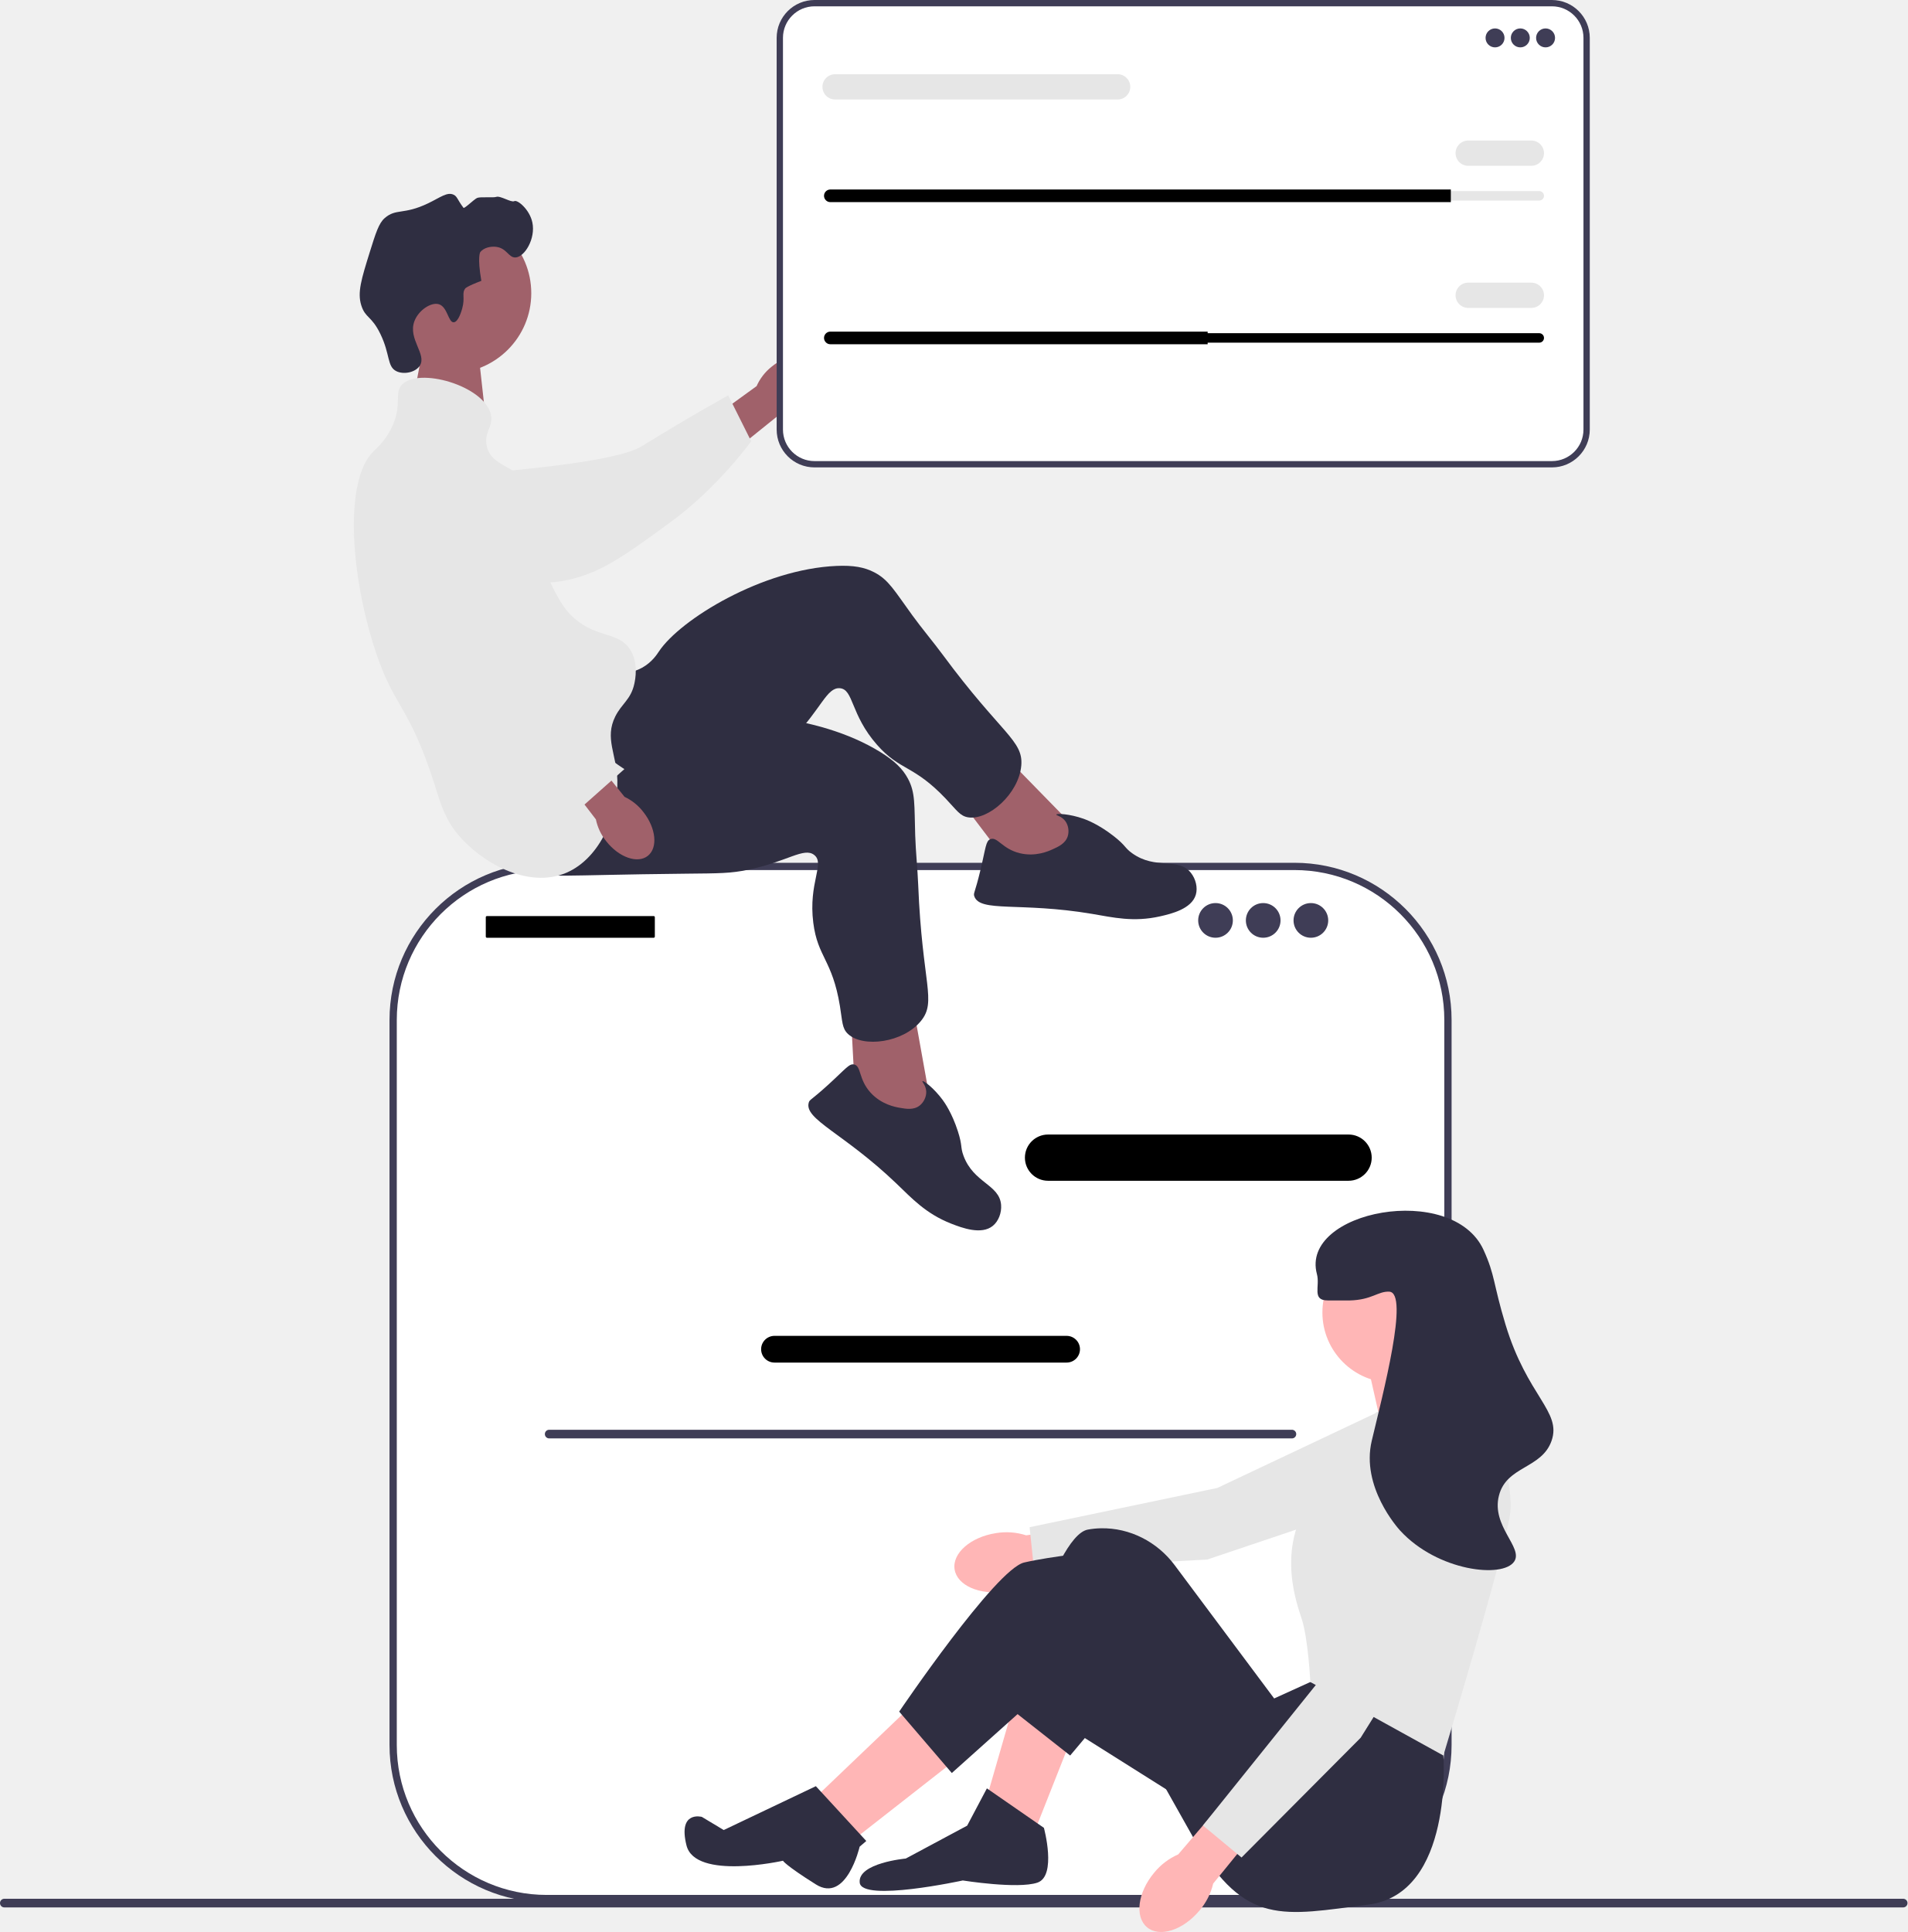
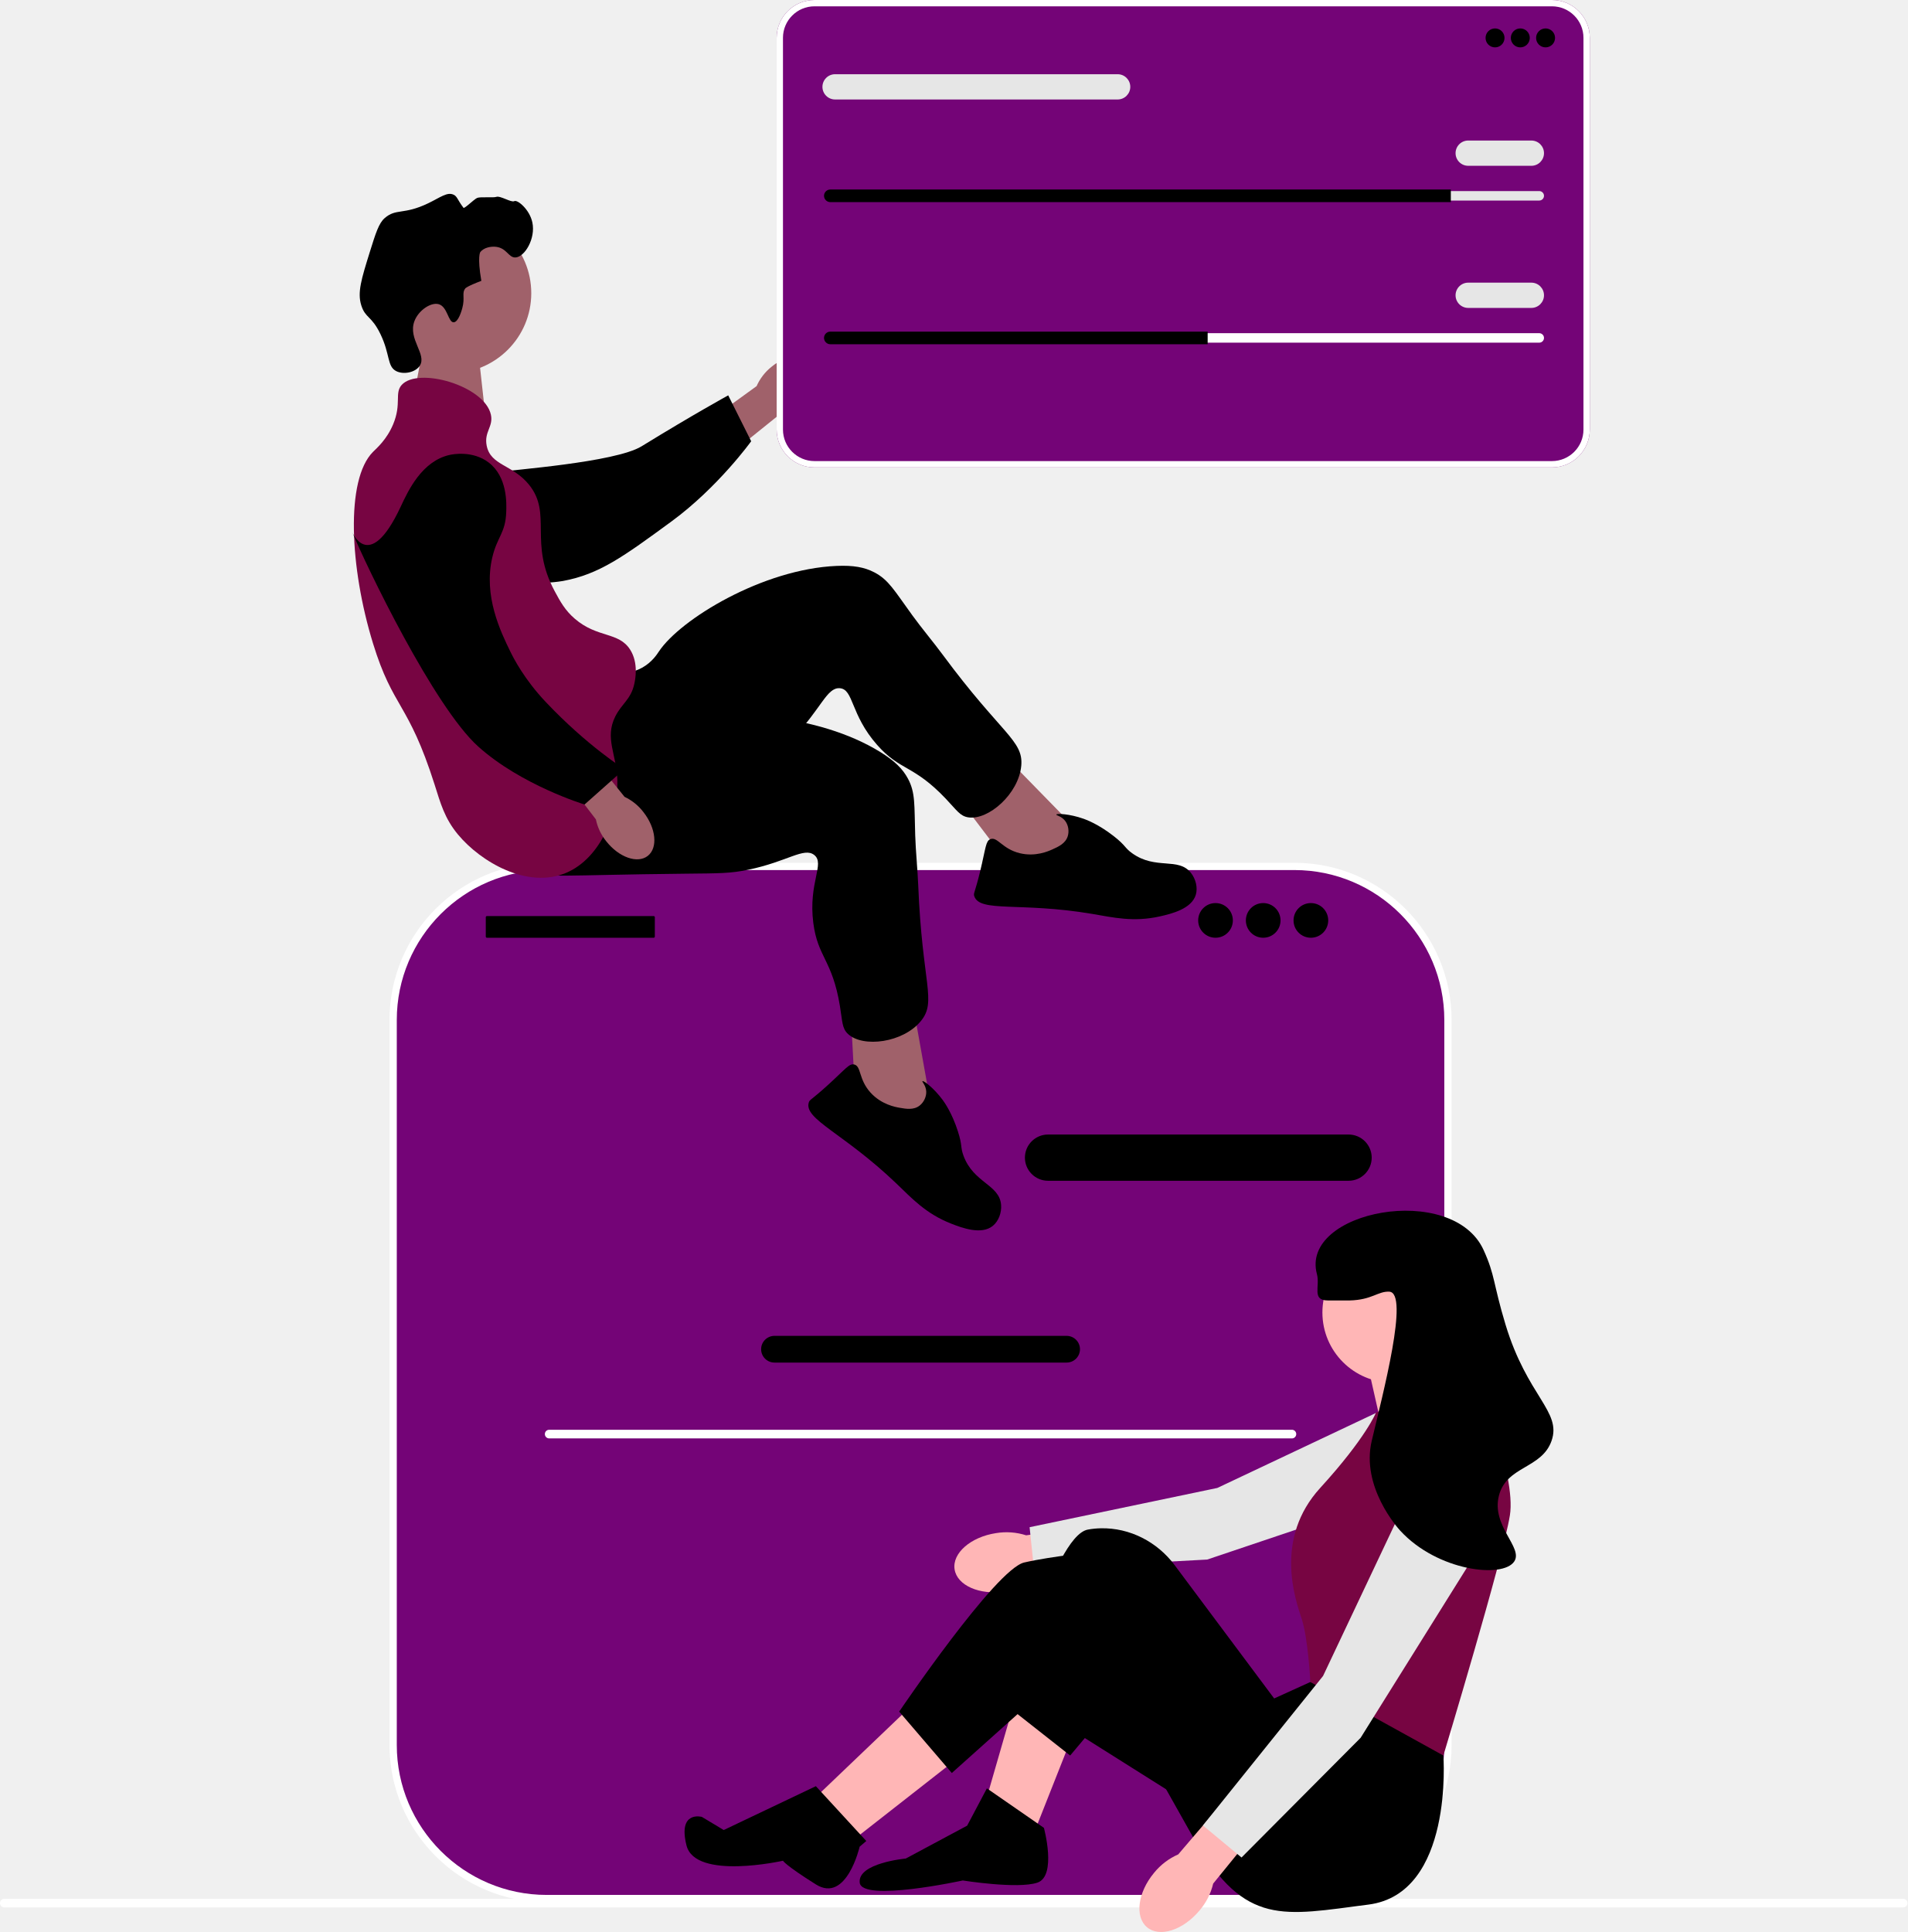
<svg xmlns="http://www.w3.org/2000/svg" width="524.67" height="531.397" className="w-full" alt="https://undraw.co/illustrations" title="https://undraw.co/illustrations" viewBox="0 0 524.67 531.397" xmlnsXlink="http://www.w3.org/1999/xlink">
  <polygon points="117.675 88.744 113.675 109.744 133.618 115.366 131.14 92.946 117.675 88.744" fill="#a0616a" />
-   <path d="M0,523.445c0,.66,.53,1.19,1.19,1.19H523.48c.66,0,1.19-.53,1.19-1.19,0-.66-.53-1.19-1.19-1.19H1.19c-.66,0-1.19,.53-1.19,1.19Z" fill="#3f3d56" />
+   <path d="M0,523.445c0,.66,.53,1.19,1.19,1.19H523.48c.66,0,1.19-.53,1.19-1.19,0-.66-.53-1.19-1.19-1.19H1.19c-.66,0-1.19,.53-1.19,1.19Z" fill="white" />
  <g>
-     <path d="M356.038,238.309H150.369c-23.323,0-42.23,18.907-42.23,42.23v199.433c0,23.323,18.907,42.23,42.23,42.23h205.669c23.323,0,42.23-18.907,42.23-42.23v-199.433c0-23.323-18.907-42.23-42.23-42.23v0Z" fill="#fff" />
-     <path d="M356.038,523.201H150.369c-23.837,0-43.23-19.393-43.23-43.229v-199.433c0-23.837,19.393-43.23,43.23-43.23h205.669c23.837,0,43.23,19.393,43.23,43.23v199.433c0,23.837-19.393,43.229-43.23,43.229h-0ZM150.369,239.309c-22.734,0-41.23,18.496-41.23,41.23v199.433c0,22.734,18.496,41.229,41.23,41.229h205.669c22.734,0,41.23-18.495,41.23-41.229v-199.433c0-22.734-18.496-41.23-41.23-41.23H150.369v-0Z" fill="#3f3d56" />
+     <path d="M356.038,238.309H150.369c-23.323,0-42.23,18.907-42.23,42.23v199.433c0,23.323,18.907,42.23,42.23,42.23h205.669c23.323,0,42.23-18.907,42.23-42.23v-199.433c0-23.323-18.907-42.23-42.23-42.23v0Z" fill="#740477" />
+     <path d="M356.038,523.201H150.369c-23.837,0-43.23-19.393-43.23-43.229v-199.433c0-23.837,19.393-43.23,43.23-43.23h205.669c23.837,0,43.23,19.393,43.23,43.23v199.433c0,23.837-19.393,43.229-43.23,43.229h-0ZM150.369,239.309c-22.734,0-41.23,18.496-41.23,41.23v199.433c0,22.734,18.496,41.229,41.23,41.229h205.669c22.734,0,41.23-18.495,41.23-41.229v-199.433c0-22.734-18.496-41.23-41.23-41.23H150.369v-0Z" fill="white" />
    <path d="M370.936,324.77h-82.668c-3.506,0-6.359-2.853-6.359-6.359s2.853-6.359,6.359-6.359h82.668c3.506,0,6.359,2.853,6.359,6.359s-2.853,6.359-6.359,6.359h0Z" fill="#000000" />
    <path d="M293.382,374.777h-80.357c-2.026,0-3.674-1.648-3.674-3.674s1.648-3.674,3.674-3.674h80.357c2.026,0,3.674,1.648,3.674,3.674s-1.648,3.674-3.674,3.674v0Z" fill="#000000" />
    <rect x="133.618" y="251.967" width="46.498" height="5.961" rx=".31" ry=".31" fill="#000000" />
-     <circle cx="334.336" cy="253.159" r="4.769" fill="#3f3d56" />
-     <circle cx="347.451" cy="253.159" r="4.769" fill="#3f3d56" />
-     <circle cx="360.566" cy="253.159" r="4.769" fill="#3f3d56" />
-     <path d="M149.868,394.445c0,.66,.53,1.19,1.19,1.19h204.29c.66,0,1.19-.53,1.19-1.19,0-.66-.53-1.19-1.19-1.19H151.058c-.66,0-1.19,.53-1.19,1.19Z" fill="#3f3d56" />
+     <circle cx="334.336" cy="253.159" r="4.769" fill="black" />
+     <circle cx="347.451" cy="253.159" r="4.769" fill="black" />
+     <circle cx="360.566" cy="253.159" r="4.769" fill="black" />
+     <path d="M149.868,394.445c0,.66,.53,1.19,1.19,1.19h204.29c.66,0,1.19-.53,1.19-1.19,0-.66-.53-1.19-1.19-1.19H151.058c-.66,0-1.19,.53-1.19,1.19Z" fill="white" />
  </g>
  <g>
    <path id="uuid-d0b76542-8f08-4363-846d-0cc3b89caf22-176" d="M212.173,100.917c4.349-3.594,9.729-4.263,12.015-1.494,2.287,2.768,.614,7.924-3.737,11.519-1.718,1.46-3.761,2.487-5.958,2.995l-18.62,14.994-6.85-8.888,19.083-13.838c.914-2.062,2.308-3.875,4.066-5.288h-0Z" fill="#a0616a" />
-     <path d="M104.553,134.747c-.009-.663-.003-6.447,4.279-10.103,4.919-4.199,11.86-2.5,14.294-1.904,5.624,1.377,6.085,3.79,11.366,6.268,9.88,4.637-2.499,2.264,3.38,.777,2.035-.515,31.312-2.545,38.6-7.031,14.174-8.724,23.831-14.013,23.831-14.013l6.313,12.626s-9.129,12.694-21.977,22.097c-13.179,9.646-19.769,14.469-29.783,16.332-.862,.16-22.072,3.782-39.155-8.981-3.897-2.911-11.036-8.245-11.147-16.07v0Z" fill="#e6e6e6" />
+     <path d="M104.553,134.747c-.009-.663-.003-6.447,4.279-10.103,4.919-4.199,11.86-2.5,14.294-1.904,5.624,1.377,6.085,3.79,11.366,6.268,9.88,4.637-2.499,2.264,3.38,.777,2.035-.515,31.312-2.545,38.6-7.031,14.174-8.724,23.831-14.013,23.831-14.013l6.313,12.626s-9.129,12.694-21.977,22.097c-13.179,9.646-19.769,14.469-29.783,16.332-.862,.16-22.072,3.782-39.155-8.981-3.897-2.911-11.036-8.245-11.147-16.07v0Z" fill="black" />
    <circle cx="124.136" cy="80.643" r="21.993" fill="#a0616a" />
    <g>
      <polygon points="296.375 228.398 273.725 205.213 262.034 217.409 278.908 239.639 295.646 241.553 296.375 228.398" fill="#a0616a" />
-       <path d="M167.046,184.922c1.325,.11,5.535,.953,9.558-1.26,2.746-1.511,4.155-3.757,4.63-4.472,5.901-8.863,28.552-22.684,48.881-23.535,4.604-.193,7.634,.341,10.388,1.776,3.905,2.036,5.464,4.952,10.42,11.783,2.711,3.737,5.71,7.257,8.454,10.97,16.062,21.736,22.151,23.443,21.529,30.411-.69,7.732-9.029,15.067-14.571,14.22-2.27-.347-3.149-1.925-6.181-5.12-8.891-9.368-12.57-7.637-18.9-14.812-7.391-8.377-6.423-15.323-10.279-15.591-3.576-.249-5.095,5.677-12.729,13.548-3.493,3.602-5.98,5.254-13.559,10.511-29.511,20.473-29.982,21.912-35.937,23.544-2.606,.714-21.1,5.785-27.688-2.284-10.31-12.627,14.046-50.682,25.983-49.69l0,0Z" fill="#2f2e41" />
-       <path d="M289.45,233.637c1.666-.748,3.614-1.623,4.24-3.634,.424-1.361,.18-3.039-.697-4.198-1.011-1.338-2.508-1.514-2.448-1.751,.092-.36,3.632-.22,7.517,1.154,.733,.259,4.055,1.473,8.28,4.772,3.385,2.643,2.93,3.173,5.053,4.697,6.516,4.678,12.628,.991,16.154,5.378,1.361,1.693,1.941,4.097,1.369,6.04-1.15,3.903-6.743,5.246-9.8,5.94-7.362,1.67-12.933,.307-18.752-.674-19.787-3.334-30.904-.298-32.392-4.881-.282-.868,.176-.794,1.702-7.16,1.506-6.284,1.456-8.01,2.739-8.513,1.93-.757,3.227,2.688,8.089,3.867,4.309,1.045,7.865-.552,8.944-1.036l-0-0Z" fill="#2f2e41" />
+       <path d="M167.046,184.922c1.325,.11,5.535,.953,9.558-1.26,2.746-1.511,4.155-3.757,4.63-4.472,5.901-8.863,28.552-22.684,48.881-23.535,4.604-.193,7.634,.341,10.388,1.776,3.905,2.036,5.464,4.952,10.42,11.783,2.711,3.737,5.71,7.257,8.454,10.97,16.062,21.736,22.151,23.443,21.529,30.411-.69,7.732-9.029,15.067-14.571,14.22-2.27-.347-3.149-1.925-6.181-5.12-8.891-9.368-12.57-7.637-18.9-14.812-7.391-8.377-6.423-15.323-10.279-15.591-3.576-.249-5.095,5.677-12.729,13.548-3.493,3.602-5.98,5.254-13.559,10.511-29.511,20.473-29.982,21.912-35.937,23.544-2.606,.714-21.1,5.785-27.688-2.284-10.31-12.627,14.046-50.682,25.983-49.69l0,0Z" fill="black" />
+       <path d="M289.45,233.637c1.666-.748,3.614-1.623,4.24-3.634,.424-1.361,.18-3.039-.697-4.198-1.011-1.338-2.508-1.514-2.448-1.751,.092-.36,3.632-.22,7.517,1.154,.733,.259,4.055,1.473,8.28,4.772,3.385,2.643,2.93,3.173,5.053,4.697,6.516,4.678,12.628,.991,16.154,5.378,1.361,1.693,1.941,4.097,1.369,6.04-1.15,3.903-6.743,5.246-9.8,5.94-7.362,1.67-12.933,.307-18.752-.674-19.787-3.334-30.904-.298-32.392-4.881-.282-.868,.176-.794,1.702-7.16,1.506-6.284,1.456-8.01,2.739-8.513,1.93-.757,3.227,2.688,8.089,3.867,4.309,1.045,7.865-.552,8.944-1.036l-0-0Z" fill="black" />
    </g>
    <g>
      <polygon points="256.108 304.243 250.385 272.34 233.862 275.866 235.343 303.736 248.118 314.719 256.108 304.243" fill="#a0616a" />
-       <path d="M173.508,195.645c1.034,.835,4.044,3.897,8.617,4.325,3.121,.292,5.548-.776,6.342-1.1,9.86-4.02,36.364-2.737,53.662,7.974,3.917,2.426,6.125,4.569,7.598,7.303,2.088,3.877,1.741,7.166,2.006,15.601,.145,4.614,.65,9.211,.835,13.824,1.085,27.005,5.165,31.836,.737,37.253-4.913,6.01-15.932,7.397-20.042,3.584-1.683-1.561-1.524-3.361-2.239-7.707-2.097-12.744-6.112-13.378-7.321-22.869-1.411-11.082,3.29-16.286,.25-18.673-2.819-2.214-7.404,1.836-18.141,4.063-4.913,1.019-7.899,.989-17.122,1.084-35.915,.369-37.113,1.295-42.957-.698-2.557-.872-20.707-7.062-21.628-17.438-1.44-16.237,40.082-34.049,49.402-26.526l0-0Z" fill="#2f2e41" />
-       <path d="M247.436,304.689c1.798,.316,3.901,.687,5.549-.626,1.115-.888,1.855-2.414,1.781-3.865-.086-1.675-1.225-2.661-1.042-2.823,.279-.246,3.128,1.858,5.572,5.176,.461,.626,2.528,3.496,4.172,8.598,1.317,4.088,.643,4.27,1.543,6.723,2.765,7.53,9.893,7.911,10.347,13.521,.175,2.165-.694,4.48-2.26,5.767-3.143,2.584-8.525,.555-11.444-.588-7.029-2.752-10.874-7.009-15.138-11.087-14.5-13.87-25.404-17.6-24.062-22.228,.254-.876,.591-.558,5.429-4.969,4.775-4.354,5.703-5.81,7.046-5.506,2.023,.457,1.16,4.036,4.522,7.742,2.979,3.284,6.818,3.96,7.983,4.165h0Z" fill="#2f2e41" />
+       <path d="M173.508,195.645c1.034,.835,4.044,3.897,8.617,4.325,3.121,.292,5.548-.776,6.342-1.1,9.86-4.02,36.364-2.737,53.662,7.974,3.917,2.426,6.125,4.569,7.598,7.303,2.088,3.877,1.741,7.166,2.006,15.601,.145,4.614,.65,9.211,.835,13.824,1.085,27.005,5.165,31.836,.737,37.253-4.913,6.01-15.932,7.397-20.042,3.584-1.683-1.561-1.524-3.361-2.239-7.707-2.097-12.744-6.112-13.378-7.321-22.869-1.411-11.082,3.29-16.286,.25-18.673-2.819-2.214-7.404,1.836-18.141,4.063-4.913,1.019-7.899,.989-17.122,1.084-35.915,.369-37.113,1.295-42.957-.698-2.557-.872-20.707-7.062-21.628-17.438-1.44-16.237,40.082-34.049,49.402-26.526l0-0Z" fill="black" />
+       <path d="M247.436,304.689c1.798,.316,3.901,.687,5.549-.626,1.115-.888,1.855-2.414,1.781-3.865-.086-1.675-1.225-2.661-1.042-2.823,.279-.246,3.128,1.858,5.572,5.176,.461,.626,2.528,3.496,4.172,8.598,1.317,4.088,.643,4.27,1.543,6.723,2.765,7.53,9.893,7.911,10.347,13.521,.175,2.165-.694,4.48-2.26,5.767-3.143,2.584-8.525,.555-11.444-.588-7.029-2.752-10.874-7.009-15.138-11.087-14.5-13.87-25.404-17.6-24.062-22.228,.254-.876,.591-.558,5.429-4.969,4.775-4.354,5.703-5.81,7.046-5.506,2.023,.457,1.16,4.036,4.522,7.742,2.979,3.284,6.818,3.96,7.983,4.165h0Z" fill="black" />
    </g>
-     <path d="M127.135,84.847c.856-3.063-.219-4.179,.877-5.554,0-0,.441-.553,4.384-2.046h0c-1.163-6.75-.292-7.892-.292-7.892,1.004-1.316,3.015-1.634,4.384-1.461,2.896,.364,3.408,2.982,5.261,2.923,2.56-.081,5.63-5.205,4.677-9.646-.777-3.622-4.129-6.313-4.969-5.846-.833,.463-3.832-1.578-4.969-1.169-.777,.279-4.432-.092-5.261,.292-.905,.42-3.498,3.035-3.745,2.705-1.722-2.289-1.686-3.089-2.685-3.582-1.771-.874-3.696,.742-7.015,2.338-6.83,3.285-8.829,1.325-11.984,4.092-1.594,1.398-2.448,4.069-4.092,9.353-2.299,7.391-3.449,11.086-2.338,14.615,1.132,3.598,2.8,2.815,5.261,7.892,2.74,5.651,1.796,8.936,4.384,10.23,2.001,1,5.216,.364,6.43-1.461,2.079-3.125-3.294-7.352-1.461-12.276,1.125-3.023,4.595-5.315,6.723-4.677,2.406,.722,2.583,5.036,4.092,4.969,1.292-.057,2.189-3.266,2.338-3.8l-0-0Z" fill="#2f2e41" />
-     <path d="M110.474,105.892c4.5-5.046,22.832,.177,24.553,8.184,.708,3.294-1.905,4.684-1.169,8.476,1.076,5.547,7.169,5.169,11.692,10.815,6.421,8.016-.194,15.852,7.015,29.229,1.54,2.859,2.839,5.268,5.554,7.6,6.23,5.351,12.027,3.516,15.199,8.476,2.372,3.71,1.397,8.282,1.169,9.353-.936,4.392-3.473,5.462-5.261,9.061-2.975,5.988,.393,10.384,.585,17.538,.239,8.951-4.517,21.358-14.03,25.429-10.687,4.574-23.577-3.001-29.814-10.523-3.722-4.488-4.802-8.628-6.43-13.738-7.277-22.837-11.388-20.772-16.953-38.875-6.362-20.695-7.612-44.941,0-52.613,1.009-1.017,3.786-3.367,5.554-7.6,2.379-5.695,.324-8.556,2.338-10.815h0Z" fill="#e6e6e6" />
+     <path d="M127.135,84.847c.856-3.063-.219-4.179,.877-5.554,0-0,.441-.553,4.384-2.046h0c-1.163-6.75-.292-7.892-.292-7.892,1.004-1.316,3.015-1.634,4.384-1.461,2.896,.364,3.408,2.982,5.261,2.923,2.56-.081,5.63-5.205,4.677-9.646-.777-3.622-4.129-6.313-4.969-5.846-.833,.463-3.832-1.578-4.969-1.169-.777,.279-4.432-.092-5.261,.292-.905,.42-3.498,3.035-3.745,2.705-1.722-2.289-1.686-3.089-2.685-3.582-1.771-.874-3.696,.742-7.015,2.338-6.83,3.285-8.829,1.325-11.984,4.092-1.594,1.398-2.448,4.069-4.092,9.353-2.299,7.391-3.449,11.086-2.338,14.615,1.132,3.598,2.8,2.815,5.261,7.892,2.74,5.651,1.796,8.936,4.384,10.23,2.001,1,5.216,.364,6.43-1.461,2.079-3.125-3.294-7.352-1.461-12.276,1.125-3.023,4.595-5.315,6.723-4.677,2.406,.722,2.583,5.036,4.092,4.969,1.292-.057,2.189-3.266,2.338-3.8l-0-0Z" fill="black" />
+     <path d="M110.474,105.892c4.5-5.046,22.832,.177,24.553,8.184,.708,3.294-1.905,4.684-1.169,8.476,1.076,5.547,7.169,5.169,11.692,10.815,6.421,8.016-.194,15.852,7.015,29.229,1.54,2.859,2.839,5.268,5.554,7.6,6.23,5.351,12.027,3.516,15.199,8.476,2.372,3.71,1.397,8.282,1.169,9.353-.936,4.392-3.473,5.462-5.261,9.061-2.975,5.988,.393,10.384,.585,17.538,.239,8.951-4.517,21.358-14.03,25.429-10.687,4.574-23.577-3.001-29.814-10.523-3.722-4.488-4.802-8.628-6.43-13.738-7.277-22.837-11.388-20.772-16.953-38.875-6.362-20.695-7.612-44.941,0-52.613,1.009-1.017,3.786-3.367,5.554-7.6,2.379-5.695,.324-8.556,2.338-10.815h0Z" fill="#770542" />
    <g>
      <path id="uuid-35da8825-ceb1-46f8-a8e3-884fcc945dd4-177" d="M176.973,223.359c3.489,4.433,4.03,9.827,1.208,12.047-2.822,2.22-7.937,.426-11.427-4.01-1.418-1.753-2.396-3.819-2.852-6.028l-14.547-18.971,7.517-5.733,14.911,18.503c2.04,.962,3.819,2.4,5.19,4.191h-0Z" fill="#a0616a" />
-       <path d="M123.697,125.123c.647-.145,6.311-1.319,10.763,2.127,5.115,3.959,4.867,11.1,4.78,13.605-.201,5.786-2.468,6.73-3.817,12.406-2.524,10.619,2.283,20.487,4.938,25.939,.919,1.887,3.872,7.662,9.75,13.881,11.432,12.095,21.632,18.46,21.632,18.46l-10.958,9.74s-17.455-5.32-29.282-15.979c-12.132-10.934-30.789-49.619-34.657-59.043-.333-.812,4.385,12.382,13.393-6.946,2.055-4.409,5.82-12.486,13.457-14.192h-0Z" fill="#e6e6e6" />
+       <path d="M123.697,125.123c.647-.145,6.311-1.319,10.763,2.127,5.115,3.959,4.867,11.1,4.78,13.605-.201,5.786-2.468,6.73-3.817,12.406-2.524,10.619,2.283,20.487,4.938,25.939,.919,1.887,3.872,7.662,9.75,13.881,11.432,12.095,21.632,18.46,21.632,18.46l-10.958,9.74s-17.455-5.32-29.282-15.979c-12.132-10.934-30.789-49.619-34.657-59.043-.333-.812,4.385,12.382,13.393-6.946,2.055-4.409,5.82-12.486,13.457-14.192h-0Z" fill="black" />
    </g>
  </g>
  <g>
    <path id="uuid-ba1531a6-e7ab-4297-b996-1d676f43fe3f-178" d="M273.945,421.686c-6.965,1.068-12.06,5.527-11.38,9.959,.68,4.433,6.877,7.159,13.845,6.09,2.789-.389,5.444-1.44,7.744-3.065l29.454-4.896-1.966-11.643-29.388,4.159c-2.682-.862-5.531-1.069-8.309-.604h-0Z" fill="#ffb6b6" />
    <polygon points="400.87 385.395 389.449 409.63 332.034 428.958 284.392 431.499 283.199 420.056 334.832 409.26 387.815 384.223 400.87 385.395" fill="#e6e6e6" />
    <polygon points="294.976 477.416 284.722 503.351 271.453 494.304 279.294 467.162 294.976 477.416" fill="#ffb6b6" />
    <polygon points="252.152 467.765 225.01 493.701 235.866 505.161 263.612 483.447 252.152 467.765" fill="#ffb6b6" />
    <polygon points="405.957 383.323 405.655 381.212 398.719 367.641 375.799 373.673 380.021 392.37 405.957 383.323" fill="#ffb6b6" />
-     <path d="M396.306,473.797l.705,9.059s2.914,37.987-20.609,41.003-33.777,6.032-47.649-17.492l-21.714-38.602-12.683,15.091-16.872-13.281s12.063-47.046,21.714-48.856c1.206-.226,2.413-.339,3.6-.364,7.989-.166,15.521,3.741,20.301,10.145l27.367,36.662,9.952-4.524,35.888,11.158v-0Z" fill="#2f2e41" />
-     <path d="M266.024,502.145l5.428-10.254,15.682,10.857s3.619,13.269-1.809,15.079-20.507-.603-20.507-.603c0,0-27.745,6.032-28.348,.603s12.666-6.635,12.666-6.635l16.888-9.047,0-0Z" fill="#2f2e41" />
-     <path d="M325.134,494.907l-41.919-26.413-21.412,19.175-14.476-16.888s26.539-39.205,34.38-41.015,20.507-3.016,20.507-3.016l38.602,35.586-15.682,32.571v-0Z" fill="#2f2e41" />
-     <path d="M224.406,491.288l13.873,15.079-1.829,1.565s-3.599,15.675-12.043,10.372-9.047-6.509-9.047-6.509c0,0-24.126,5.428-26.539-4.222s4.222-7.841,4.222-7.841l6.024,3.619,25.34-12.063,0,0Z" fill="#2f2e41" />
+     <path d="M396.306,473.797l.705,9.059s2.914,37.987-20.609,41.003-33.777,6.032-47.649-17.492l-21.714-38.602-12.683,15.091-16.872-13.281s12.063-47.046,21.714-48.856c1.206-.226,2.413-.339,3.6-.364,7.989-.166,15.521,3.741,20.301,10.145l27.367,36.662,9.952-4.524,35.888,11.158v-0Z" fill="black" />
+     <path d="M266.024,502.145l5.428-10.254,15.682,10.857s3.619,13.269-1.809,15.079-20.507-.603-20.507-.603c0,0-27.745,6.032-28.348,.603s12.666-6.635,12.666-6.635l16.888-9.047,0-0Z" fill="black" />
+     <path d="M325.134,494.907l-41.919-26.413-21.412,19.175-14.476-16.888s26.539-39.205,34.38-41.015,20.507-3.016,20.507-3.016l38.602,35.586-15.682,32.571v-0Z" fill="black" />
+     <path d="M224.406,491.288l13.873,15.079-1.829,1.565s-3.599,15.675-12.043,10.372-9.047-6.509-9.047-6.509c0,0-24.126,5.428-26.539-4.222s4.222-7.841,4.222-7.841l6.024,3.619,25.34-12.063,0,0Z" fill="black" />
    <circle cx="383.037" cy="361.006" r="19.301" fill="#ffb6b6" />
-     <path d="M378.513,388.45l27.745-8.444s10.857,25.333,9.047,36.793c-1.809,11.46-18.295,66.058-18.295,66.058l-36.593-20.218s-.603-12.063-2.413-17.492-7.539-22.015,5.127-35.888,15.381-20.809,15.381-20.809l-0,0Z" fill="#e6e6e6" />
+     <path d="M378.513,388.45l27.745-8.444s10.857,25.333,9.047,36.793c-1.809,11.46-18.295,66.058-18.295,66.058l-36.593-20.218s-.603-12.063-2.413-17.492-7.539-22.015,5.127-35.888,15.381-20.809,15.381-20.809l-0,0Z" fill="#770542" />
    <g>
      <path id="uuid-375aaccb-22f9-42b6-a352-baabb12db8d2-179" d="M317.448,515.102c-4.515,5.41-5.384,12.124-1.941,14.997,3.443,2.873,9.894,.816,14.41-4.596,1.834-2.137,3.129-4.682,3.777-7.423l18.842-23.162-9.178-7.428-19.281,22.565c-2.581,1.128-4.854,2.859-6.629,5.046l0-0Z" fill="#ffb6b6" />
      <polygon points="399.795 400.619 406.353 426.595 374.256 477.974 341.49 510.905 330.869 502.094 363.915 460.977 388.963 408 399.795 400.619" fill="#e6e6e6" />
    </g>
-     <path d="M365.244,357.689c4.95-.012,5.231,.021,6.032,0,6.139-.162,7.745-2.577,10.857-2.413,5.554,.294-1.776,28.141-4.825,41.015-2.99,12.626,7.115,23.94,7.841,24.729,10.257,11.155,28.273,13.194,31.364,8.444,2.502-3.845-6.366-9.691-4.222-18.095,2.095-8.215,11.771-7.34,14.476-15.079,2.832-8.105-6.686-12.192-12.666-31.967-3.434-11.357-2.827-13.473-6.032-20.507-8.566-18.802-50.554-10.797-45.84,6.635,.912,3.372-1.515,7.249,3.016,7.238v-0Z" fill="#2f2e41" />
+     <path d="M365.244,357.689c4.95-.012,5.231,.021,6.032,0,6.139-.162,7.745-2.577,10.857-2.413,5.554,.294-1.776,28.141-4.825,41.015-2.99,12.626,7.115,23.94,7.841,24.729,10.257,11.155,28.273,13.194,31.364,8.444,2.502-3.845-6.366-9.691-4.222-18.095,2.095-8.215,11.771-7.34,14.476-15.079,2.832-8.105-6.686-12.192-12.666-31.967-3.434-11.357-2.827-13.473-6.032-20.507-8.566-18.802-50.554-10.797-45.84,6.635,.912,3.372-1.515,7.249,3.016,7.238v-0Z" fill="black" />
  </g>
  <g>
-     <path d="M426.876,128.561H224.026c-5.737,0-10.403-4.667-10.403-10.403V10.403c0-5.736,4.667-10.403,10.403-10.403h202.851c5.737,0,10.403,4.667,10.403,10.403V118.157c0,5.736-4.667,10.403-10.403,10.403Z" fill="#fff" />
-     <path d="M426.876,128.561H224.026c-5.737,0-10.403-4.667-10.403-10.403V10.403c0-5.736,4.667-10.403,10.403-10.403h202.851c5.737,0,10.403,4.667,10.403,10.403V118.157c0,5.736-4.667,10.403-10.403,10.403ZM224.026,1.737c-4.778,0-8.666,3.888-8.666,8.666V118.157c0,4.778,3.888,8.666,8.666,8.666h202.851c4.778,0,8.666-3.888,8.666-8.666V10.403c0-4.778-3.888-8.666-8.666-8.666H224.026Z" fill="#3f3d56" />
-     <circle cx="411.22" cy="10.424" r="2.606" fill="#3f3d56" />
-     <circle cx="418.169" cy="10.424" r="2.606" fill="#3f3d56" />
-     <circle cx="425.119" cy="10.424" r="2.606" fill="#3f3d56" />
+     <path d="M426.876,128.561H224.026c-5.737,0-10.403-4.667-10.403-10.403V10.403c0-5.736,4.667-10.403,10.403-10.403h202.851c5.737,0,10.403,4.667,10.403,10.403V118.157c0,5.736-4.667,10.403-10.403,10.403Z" fill="#740477" />
+     <path d="M426.876,128.561H224.026c-5.737,0-10.403-4.667-10.403-10.403V10.403c0-5.736,4.667-10.403,10.403-10.403h202.851c5.737,0,10.403,4.667,10.403,10.403V118.157c0,5.736-4.667,10.403-10.403,10.403ZM224.026,1.737c-4.778,0-8.666,3.888-8.666,8.666V118.157c0,4.778,3.888,8.666,8.666,8.666h202.851c4.778,0,8.666-3.888,8.666-8.666V10.403c0-4.778-3.888-8.666-8.666-8.666H224.026Z" fill="white" />
+     <circle cx="411.22" cy="10.424" r="2.606" fill="black" />
+     <circle cx="418.169" cy="10.424" r="2.606" fill="black" />
+     <circle cx="425.119" cy="10.424" r="2.606" fill="black" />
    <path d="M228.389,52.554c-.719,0-1.303,.584-1.303,1.303,0,.35,.135,.674,.381,.914,.248,.254,.572,.389,.922,.389h194.992c.719,0,1.303-.584,1.303-1.303,0-.35-.135-.674-.381-.914-.248-.254-.572-.389-.922-.389H228.389Z" fill="#e6e6e6" />
    <path d="M399.059,52.119v3.475H228.389c-.478,0-.912-.191-1.225-.513-.321-.313-.513-.747-.513-1.225,0-.956,.782-1.737,1.737-1.737h170.67Z" fill="#000000" />
    <path d="M421.21,45.604h-17.373c-1.916,0-3.475-1.558-3.475-3.475s1.559-3.475,3.475-3.475h17.373c1.916,0,3.475,1.558,3.475,3.475s-1.559,3.475-3.475,3.475Z" fill="#e6e6e6" />
    <path d="M307.416,27.363h-77.724c-1.916,0-3.475-1.558-3.475-3.475s1.559-3.475,3.475-3.475h77.724c1.916,0,3.475,1.558,3.475,3.475s-1.559,3.475-3.475,3.475Z" fill="#e6e6e6" />
-     <path d="M228.389,91.643c-.719,0-1.303,.584-1.303,1.303,0,.35,.135,.674,.381,.914,.248,.254,.572,.389,.922,.389h194.992c.719,0,1.303-.584,1.303-1.303,0-.35-.135-.674-.381-.914-.248-.254-.572-.389-.922-.389H228.389Z" fill="" />
+     <path d="M228.389,91.643c-.719,0-1.303,.584-1.303,1.303,0,.35,.135,.674,.381,.914,.248,.254,.572,.389,.922,.389h194.992c.719,0,1.303-.584,1.303-1.303,0-.35-.135-.674-.381-.914-.248-.254-.572-.389-.922-.389H228.389Z" fill="white" />
    <path d="M332.173,91.209v3.475h-103.783c-.478,0-.912-.191-1.225-.513-.321-.313-.513-.747-.513-1.225,0-.956,.782-1.737,1.737-1.737h103.783Z" fill="#000000" />
    <path d="M421.21,84.694h-17.373c-1.916,0-3.475-1.558-3.475-3.475s1.559-3.475,3.475-3.475h17.373c1.916,0,3.475,1.558,3.475,3.475s-1.559,3.475-3.475,3.475Z" fill="#e6e6e6" />
  </g>
</svg>
